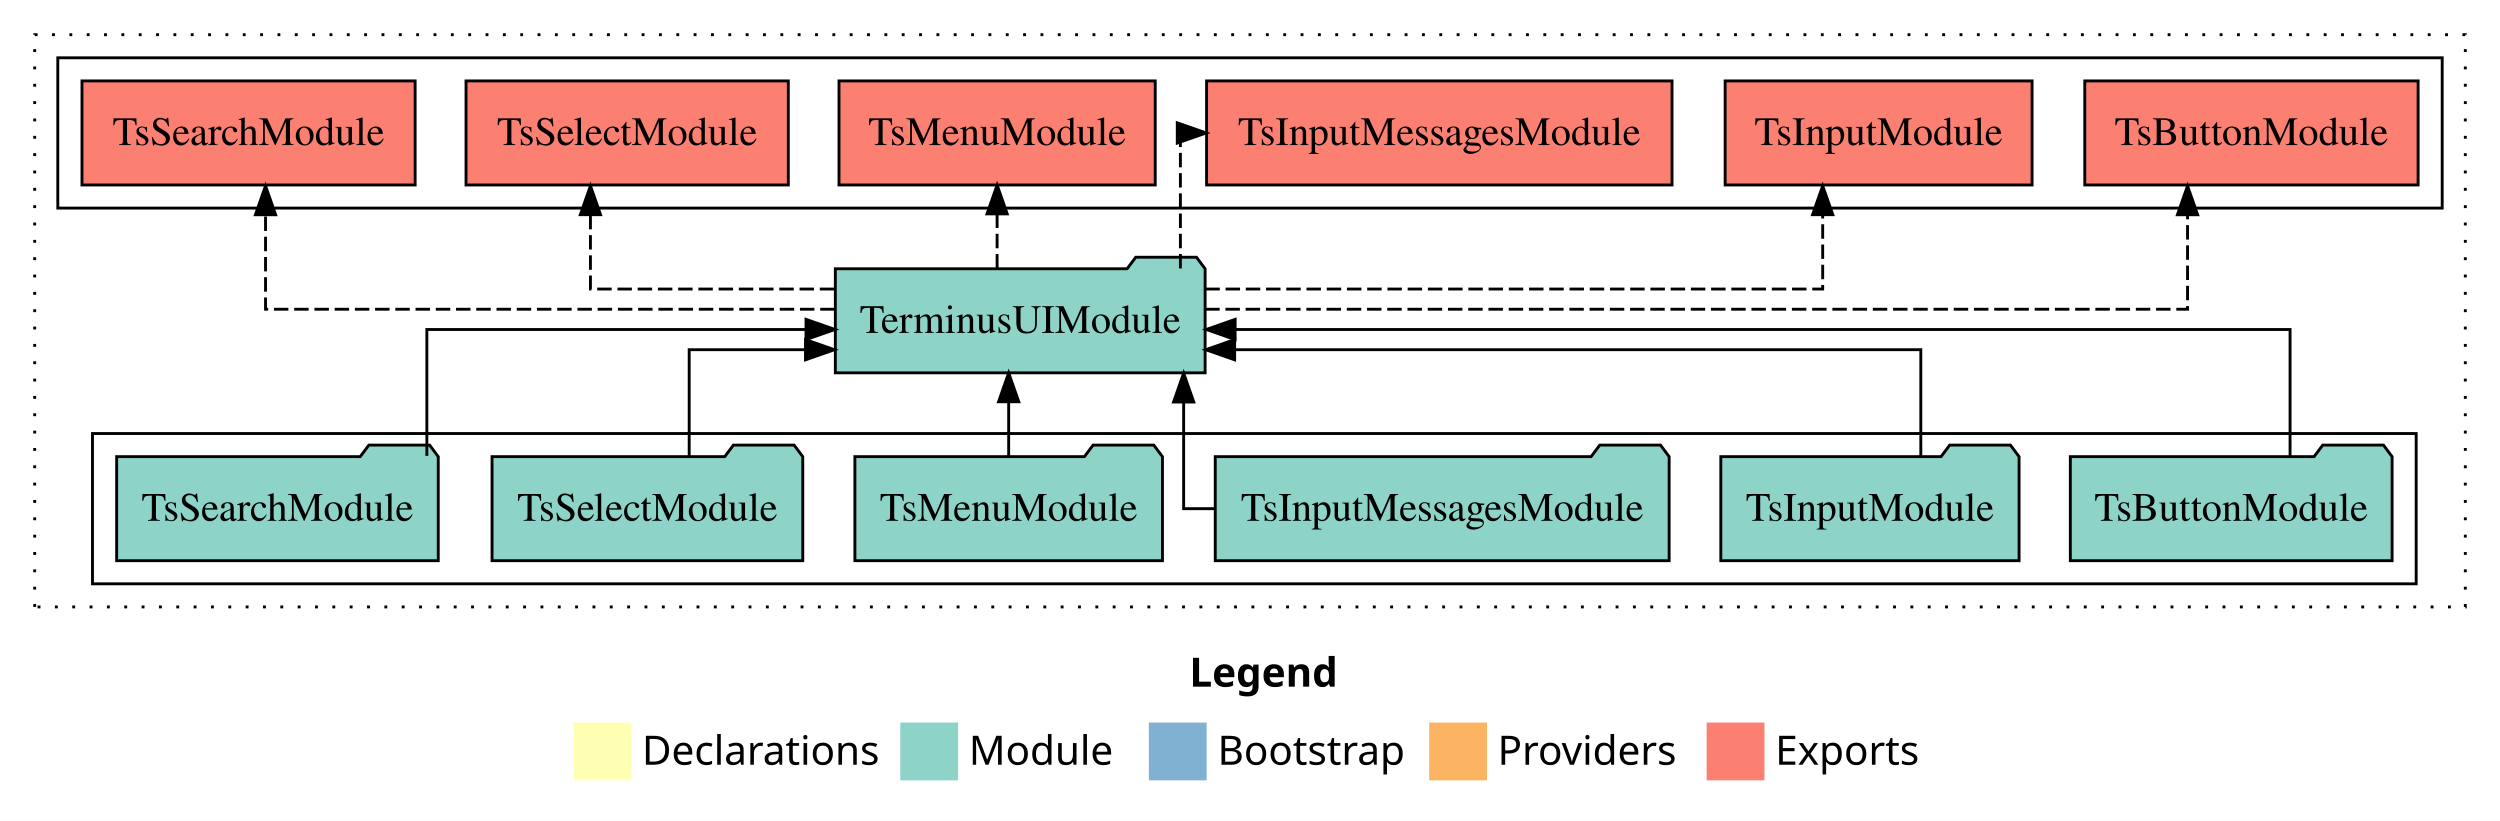
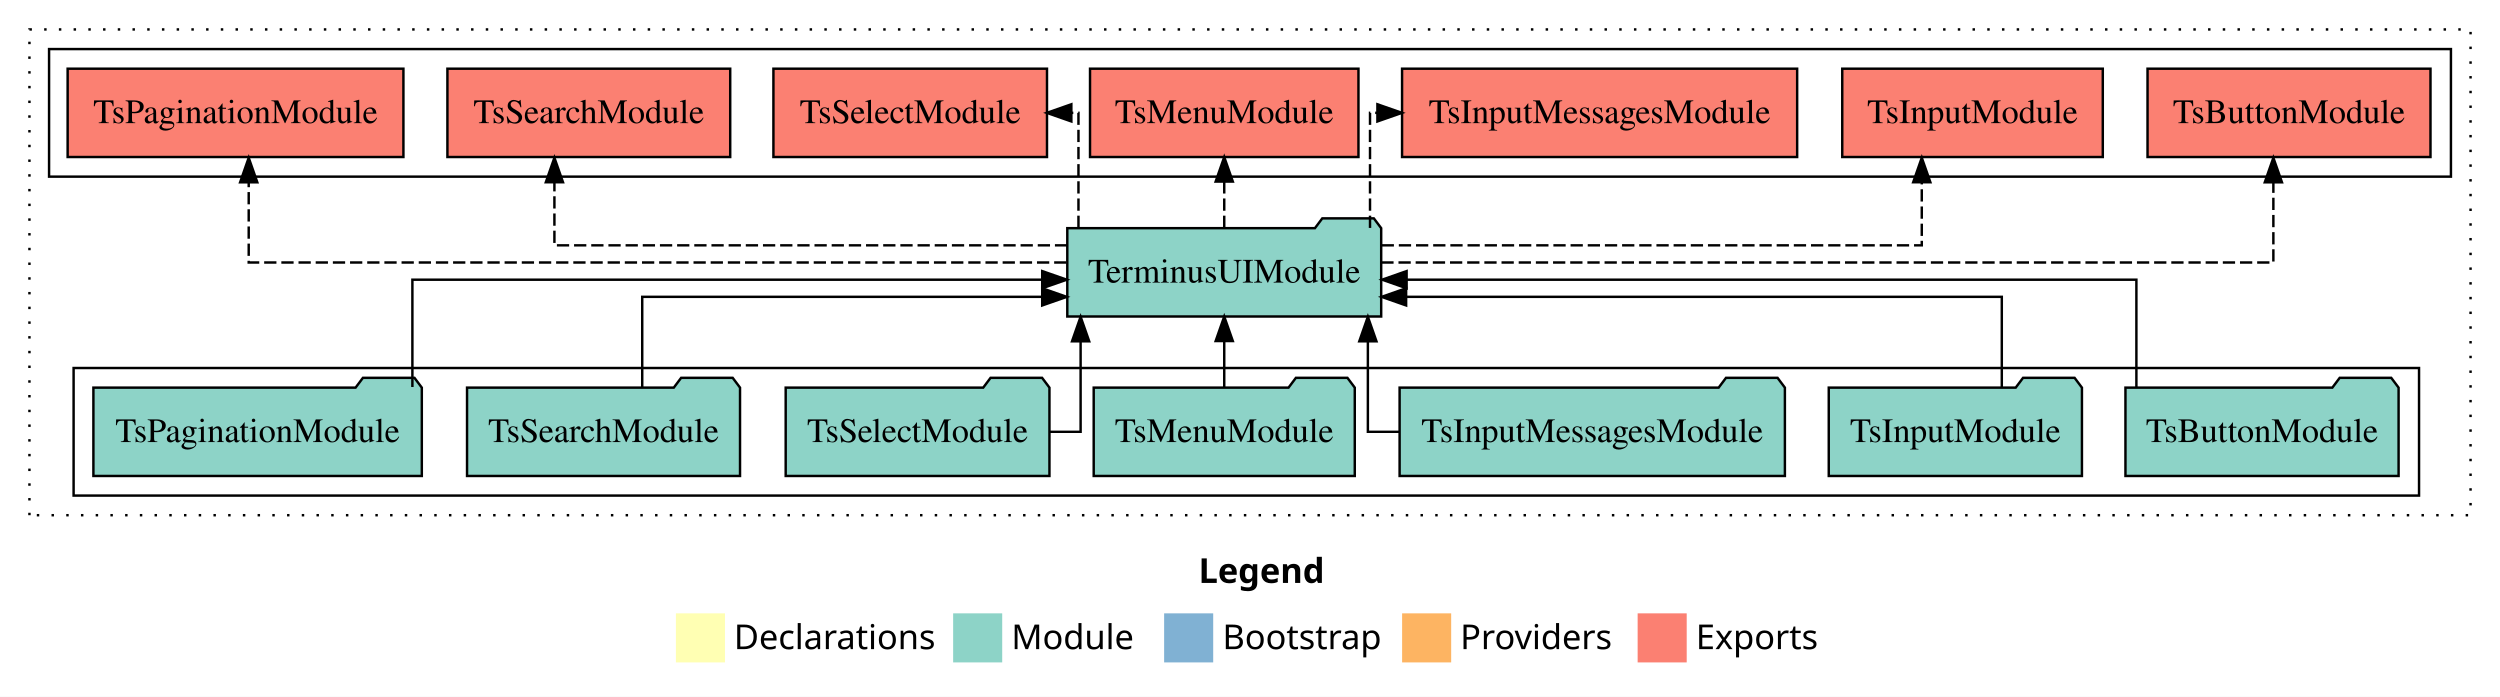
- <svg xmlns="http://www.w3.org/2000/svg" width="865pt" height="284pt" viewBox="0.00 0.00 865.00 284.00">
+ <svg xmlns="http://www.w3.org/2000/svg" width="1019pt" height="284pt" viewBox="0.00 0.00 1019.00 284.00">
  <g id="graph0" class="graph" transform="scale(1 1) rotate(0) translate(4 280)">
-     <polygon fill="#ffffff" stroke="transparent" points="-4,4 -4,-280 861,-280 861,4 -4,4" />
-     <text text-anchor="start" x="407.509" y="-42.4" font-family="sans-serif" font-weight="bold" font-size="14.00" fill="#000000">Legend</text>
-     <polygon fill="#ffffb3" stroke="transparent" points="194.5,-10 194.5,-30 214.5,-30 214.5,-10 194.5,-10" />
-     <text text-anchor="start" x="218.129" y="-15.4" font-family="sans-serif" font-size="14.00" fill="#000000">  Declarations</text>
-     <polygon fill="#8dd3c7" stroke="transparent" points="307.5,-10 307.5,-30 327.5,-30 327.5,-10 307.5,-10" />
-     <text text-anchor="start" x="331.225" y="-15.4" font-family="sans-serif" font-size="14.00" fill="#000000">  Module</text>
-     <polygon fill="#80b1d3" stroke="transparent" points="393.5,-10 393.5,-30 413.5,-30 413.5,-10 393.5,-10" />
-     <text text-anchor="start" x="417.281" y="-15.4" font-family="sans-serif" font-size="14.00" fill="#000000">  Bootstrap</text>
-     <polygon fill="#fdb462" stroke="transparent" points="490.5,-10 490.5,-30 510.5,-30 510.5,-10 490.5,-10" />
-     <text text-anchor="start" x="514.173" y="-15.4" font-family="sans-serif" font-size="14.00" fill="#000000">  Providers</text>
-     <polygon fill="#fb8072" stroke="transparent" points="586.5,-10 586.5,-30 606.5,-30 606.5,-10 586.5,-10" />
-     <text text-anchor="start" x="610.226" y="-15.4" font-family="sans-serif" font-size="14.00" fill="#000000">  Exports</text>
+     <polygon fill="#ffffff" stroke="transparent" points="-4,4 -4,-280 1015,-280 1015,4 -4,4" />
+     <text text-anchor="start" x="484.509" y="-42.4" font-family="sans-serif" font-weight="bold" font-size="14.00" fill="#000000">Legend</text>
+     <polygon fill="#ffffb3" stroke="transparent" points="271.5,-10 271.5,-30 291.5,-30 291.5,-10 271.5,-10" />
+     <text text-anchor="start" x="295.129" y="-15.4" font-family="sans-serif" font-size="14.00" fill="#000000">  Declarations</text>
+     <polygon fill="#8dd3c7" stroke="transparent" points="384.5,-10 384.5,-30 404.5,-30 404.5,-10 384.5,-10" />
+     <text text-anchor="start" x="408.225" y="-15.4" font-family="sans-serif" font-size="14.00" fill="#000000">  Module</text>
+     <polygon fill="#80b1d3" stroke="transparent" points="470.5,-10 470.5,-30 490.5,-30 490.5,-10 470.5,-10" />
+     <text text-anchor="start" x="494.281" y="-15.4" font-family="sans-serif" font-size="14.00" fill="#000000">  Bootstrap</text>
+     <polygon fill="#fdb462" stroke="transparent" points="567.5,-10 567.5,-30 587.5,-30 587.5,-10 567.5,-10" />
+     <text text-anchor="start" x="591.173" y="-15.4" font-family="sans-serif" font-size="14.00" fill="#000000">  Providers</text>
+     <polygon fill="#fb8072" stroke="transparent" points="663.5,-10 663.5,-30 683.5,-30 683.5,-10 663.5,-10" />
+     <text text-anchor="start" x="687.226" y="-15.4" font-family="sans-serif" font-size="14.00" fill="#000000">  Exports</text>
    <g id="clust1" class="cluster">
-       <polygon fill="none" stroke="#000000" stroke-dasharray="1,5" points="8,-70 8,-268 849,-268 849,-70 8,-70" />
+       <polygon fill="none" stroke="#000000" stroke-dasharray="1,5" points="8,-70 8,-268 1003,-268 1003,-70 8,-70" />
    </g>
    <g id="clust3" class="cluster">
-       <polygon fill="none" stroke="#000000" points="28,-78 28,-130 832,-130 832,-78 28,-78" />
+       <polygon fill="none" stroke="#000000" points="26,-78 26,-130 982,-130 982,-78 26,-78" />
    </g>
    <g id="clust4" class="cluster">
-       <polygon fill="none" stroke="#000000" points="16,-208 16,-260 841,-260 841,-208 16,-208" />
+       <polygon fill="none" stroke="#000000" points="16,-208 16,-260 995,-260 995,-208 16,-208" />
    </g>
    <g id="node1" class="node">
-       <polygon fill="#8dd3c7" stroke="#000000" points="823.665,-122 820.665,-126 799.665,-126 796.665,-122 712.335,-122 712.335,-86 823.665,-86 823.665,-122" />
-       <text text-anchor="middle" x="768" y="-99.8" font-family="Times,serif" font-size="14.00" fill="#000000">TsButtonModule</text>
+       <polygon fill="#8dd3c7" stroke="#000000" points="973.665,-122 970.665,-126 949.665,-126 946.665,-122 862.335,-122 862.335,-86 973.665,-86 973.665,-122" />
+       <text text-anchor="middle" x="918" y="-99.8" font-family="Times,serif" font-size="14.00" fill="#000000">TsButtonModule</text>
+     </g>
+     <g id="node8" class="node">
+       <polygon fill="#8dd3c7" stroke="#000000" points="558.971,-187 555.971,-191 534.971,-191 531.971,-187 431.029,-187 431.029,-151 558.971,-151 558.971,-187" />
+       <text text-anchor="middle" x="495" y="-164.8" font-family="Times,serif" font-size="14.00" fill="#000000">TerminusUIModule</text>
+     </g>
+     <g id="edge1" class="edge">
+       <path fill="none" stroke="#000000" d="M866.793,-122.267C866.793,-140.555 866.793,-166 866.793,-166 866.793,-166 569.337,-166 569.337,-166" />
+       <polygon fill="#000000" stroke="#000000" points="569.337,-162.5 559.337,-166 569.337,-169.5 569.337,-162.5" />
+     </g>
+     <g id="node2" class="node">
+       <polygon fill="#8dd3c7" stroke="#000000" points="844.598,-122 841.598,-126 820.598,-126 817.598,-122 741.402,-122 741.402,-86 844.598,-86 844.598,-122" />
+       <text text-anchor="middle" x="793" y="-99.8" font-family="Times,serif" font-size="14.00" fill="#000000">TsInputModule</text>
+     </g>
+     <g id="edge2" class="edge">
+       <path fill="none" stroke="#000000" d="M811.933,-122.009C811.933,-138.049 811.933,-159 811.933,-159 811.933,-159 569.136,-159 569.136,-159" />
+       <polygon fill="#000000" stroke="#000000" points="569.136,-155.5 559.136,-159 569.136,-162.5 569.136,-155.5" />
+     </g>
+     <g id="node3" class="node">
+       <polygon fill="#8dd3c7" stroke="#000000" points="723.521,-122 720.521,-126 699.521,-126 696.521,-122 566.479,-122 566.479,-86 723.521,-86 723.521,-122" />
+       <text text-anchor="middle" x="645" y="-99.8" font-family="Times,serif" font-size="14.00" fill="#000000">TsInputMessagesModule</text>
+     </g>
+     <g id="edge3" class="edge">
+       <path fill="none" stroke="#000000" d="M566.261,-104C558.568,-104 553.544,-104 553.544,-104 553.544,-104 553.544,-140.894 553.544,-140.894" />
+       <polygon fill="#000000" stroke="#000000" points="550.044,-140.894 553.544,-150.894 557.044,-140.894 550.044,-140.894" />
+     </g>
+     <g id="node4" class="node">
+       <polygon fill="#8dd3c7" stroke="#000000" points="548.206,-122 545.206,-126 524.206,-126 521.206,-122 441.794,-122 441.794,-86 548.206,-86 548.206,-122" />
+       <text text-anchor="middle" x="495" y="-99.8" font-family="Times,serif" font-size="14.00" fill="#000000">TsMenuModule</text>
+     </g>
+     <g id="edge4" class="edge">
+       <path fill="none" stroke="#000000" d="M495,-122.106C495,-122.106 495,-140.991 495,-140.991" />
+       <polygon fill="#000000" stroke="#000000" points="491.5,-140.991 495,-150.991 498.5,-140.991 491.5,-140.991" />
+     </g>
+     <g id="node5" class="node">
+       <polygon fill="#8dd3c7" stroke="#000000" points="423.755,-122 420.755,-126 399.755,-126 396.755,-122 316.245,-122 316.245,-86 423.755,-86 423.755,-122" />
+       <text text-anchor="middle" x="370" y="-99.8" font-family="Times,serif" font-size="14.00" fill="#000000">TsSelectModule</text>
+     </g>
+     <g id="edge5" class="edge">
+       <path fill="none" stroke="#000000" d="M423.956,-104C431.344,-104 436.456,-104 436.456,-104 436.456,-104 436.456,-140.894 436.456,-140.894" />
+       <polygon fill="#000000" stroke="#000000" points="432.956,-140.894 436.456,-150.894 439.956,-140.894 432.956,-140.894" />
+     </g>
+     <g id="node6" class="node">
+       <polygon fill="#8dd3c7" stroke="#000000" points="297.635,-122 294.635,-126 273.635,-126 270.635,-122 186.365,-122 186.365,-86 297.635,-86 297.635,-122" />
+       <text text-anchor="middle" x="242" y="-99.8" font-family="Times,serif" font-size="14.00" fill="#000000">TsSearchModule</text>
+     </g>
+     <g id="edge6" class="edge">
+       <path fill="none" stroke="#000000" d="M257.772,-122.009C257.772,-138.049 257.772,-159 257.772,-159 257.772,-159 420.803,-159 420.803,-159" />
+       <polygon fill="#000000" stroke="#000000" points="420.803,-162.5 430.803,-159 420.803,-155.5 420.803,-162.5" />
    </g>
    <g id="node7" class="node">
-       <polygon fill="#8dd3c7" stroke="#000000" points="412.971,-187 409.971,-191 388.971,-191 385.971,-187 285.029,-187 285.029,-151 412.971,-151 412.971,-187" />
-       <text text-anchor="middle" x="349" y="-164.8" font-family="Times,serif" font-size="14.00" fill="#000000">TerminusUIModule</text>
-     </g>
-     <g id="edge1" class="edge">
-       <path fill="none" stroke="#000000" d="M788.361,-122.267C788.361,-140.555 788.361,-166 788.361,-166 788.361,-166 423.357,-166 423.357,-166" />
-       <polygon fill="#000000" stroke="#000000" points="423.357,-162.5 413.357,-166 423.357,-169.5 423.357,-162.5" />
-     </g>
-     <g id="node2" class="node">
-       <polygon fill="#8dd3c7" stroke="#000000" points="694.598,-122 691.598,-126 670.598,-126 667.598,-122 591.402,-122 591.402,-86 694.598,-86 694.598,-122" />
-       <text text-anchor="middle" x="643" y="-99.8" font-family="Times,serif" font-size="14.00" fill="#000000">TsInputModule</text>
-     </g>
-     <g id="edge2" class="edge">
-       <path fill="none" stroke="#000000" d="M660.6,-122.009C660.6,-138.049 660.6,-159 660.6,-159 660.6,-159 423.186,-159 423.186,-159" />
-       <polygon fill="#000000" stroke="#000000" points="423.186,-155.5 413.186,-159 423.186,-162.5 423.186,-155.5" />
-     </g>
-     <g id="node3" class="node">
-       <polygon fill="#8dd3c7" stroke="#000000" points="573.521,-122 570.521,-126 549.521,-126 546.521,-122 416.479,-122 416.479,-86 573.521,-86 573.521,-122" />
-       <text text-anchor="middle" x="495" y="-99.8" font-family="Times,serif" font-size="14.00" fill="#000000">TsInputMessagesModule</text>
-     </g>
-     <g id="edge3" class="edge">
-       <path fill="none" stroke="#000000" d="M416.157,-104C409.673,-104 405.544,-104 405.544,-104 405.544,-104 405.544,-140.894 405.544,-140.894" />
-       <polygon fill="#000000" stroke="#000000" points="402.044,-140.894 405.544,-150.894 409.044,-140.894 402.044,-140.894" />
-     </g>
-     <g id="node4" class="node">
-       <polygon fill="#8dd3c7" stroke="#000000" points="398.206,-122 395.206,-126 374.206,-126 371.206,-122 291.794,-122 291.794,-86 398.206,-86 398.206,-122" />
-       <text text-anchor="middle" x="345" y="-99.8" font-family="Times,serif" font-size="14.00" fill="#000000">TsMenuModule</text>
-     </g>
-     <g id="edge4" class="edge">
-       <path fill="none" stroke="#000000" d="M345,-122.106C345,-122.106 345,-140.991 345,-140.991" />
-       <polygon fill="#000000" stroke="#000000" points="341.5,-140.991 345,-150.991 348.5,-140.991 341.5,-140.991" />
-     </g>
-     <g id="node5" class="node">
-       <polygon fill="#8dd3c7" stroke="#000000" points="273.755,-122 270.755,-126 249.755,-126 246.755,-122 166.245,-122 166.245,-86 273.755,-86 273.755,-122" />
-       <text text-anchor="middle" x="220" y="-99.8" font-family="Times,serif" font-size="14.00" fill="#000000">TsSelectModule</text>
-     </g>
-     <g id="edge5" class="edge">
-       <path fill="none" stroke="#000000" d="M234.459,-122.009C234.459,-138.049 234.459,-159 234.459,-159 234.459,-159 274.698,-159 274.698,-159" />
-       <polygon fill="#000000" stroke="#000000" points="274.698,-162.5 284.698,-159 274.698,-155.5 274.698,-162.5" />
-     </g>
-     <g id="node6" class="node">
-       <polygon fill="#8dd3c7" stroke="#000000" points="147.635,-122 144.635,-126 123.635,-126 120.635,-122 36.365,-122 36.365,-86 147.635,-86 147.635,-122" />
-       <text text-anchor="middle" x="92" y="-99.8" font-family="Times,serif" font-size="14.00" fill="#000000">TsSearchModule</text>
-     </g>
-     <g id="edge6" class="edge">
-       <path fill="none" stroke="#000000" d="M143.692,-122.267C143.692,-140.555 143.692,-166 143.692,-166 143.692,-166 274.884,-166 274.884,-166" />
-       <polygon fill="#000000" stroke="#000000" points="274.884,-169.5 284.884,-166 274.884,-162.5 274.884,-169.5" />
-     </g>
-     <g id="node8" class="node">
-       <polygon fill="#fb8072" stroke="#000000" points="832.665,-252 717.335,-252 717.335,-216 832.665,-216 832.665,-252" />
-       <text text-anchor="middle" x="775" y="-229.8" font-family="Times,serif" font-size="14.00" fill="#000000">TsButtonModule </text>
+       <polygon fill="#8dd3c7" stroke="#000000" points="167.931,-122 164.931,-126 143.931,-126 140.931,-122 34.069,-122 34.069,-86 167.931,-86 167.931,-122" />
+       <text text-anchor="middle" x="101" y="-99.8" font-family="Times,serif" font-size="14.00" fill="#000000">TsPaginationModule</text>
    </g>
    <g id="edge7" class="edge">
-       <path fill="none" stroke="#000000" stroke-dasharray="5,2" d="M412.997,-173C526.883,-173 752.889,-173 752.889,-173 752.889,-173 752.889,-205.698 752.889,-205.698" />
-       <polygon fill="#000000" stroke="#000000" points="749.389,-205.698 752.889,-215.698 756.389,-205.698 749.389,-205.698" />
+       <path fill="none" stroke="#000000" d="M164.09,-122.267C164.09,-140.555 164.09,-166 164.09,-166 164.09,-166 420.805,-166 420.805,-166" />
+       <polygon fill="#000000" stroke="#000000" points="420.805,-169.5 430.805,-166 420.805,-162.5 420.805,-169.5" />
    </g>
    <g id="node9" class="node">
-       <polygon fill="#fb8072" stroke="#000000" points="699.099,-252 592.901,-252 592.901,-216 699.099,-216 699.099,-252" />
-       <text text-anchor="middle" x="646" y="-229.8" font-family="Times,serif" font-size="14.00" fill="#000000">TsInputModule </text>
+       <polygon fill="#fb8072" stroke="#000000" points="986.665,-252 871.335,-252 871.335,-216 986.665,-216 986.665,-252" />
+       <text text-anchor="middle" x="929" y="-229.8" font-family="Times,serif" font-size="14.00" fill="#000000">TsButtonModule </text>
    </g>
    <g id="edge8" class="edge">
-       <path fill="none" stroke="#000000" stroke-dasharray="5,2" d="M413.047,-180C495.044,-180 626.65,-180 626.65,-180 626.65,-180 626.65,-205.718 626.65,-205.718" />
-       <polygon fill="#000000" stroke="#000000" points="623.15,-205.718 626.65,-215.718 630.15,-205.718 623.15,-205.718" />
+       <path fill="none" stroke="#000000" stroke-dasharray="5,2" d="M559.02,-173C678.313,-173 922.625,-173 922.625,-173 922.625,-173 922.625,-205.698 922.625,-205.698" />
+       <polygon fill="#000000" stroke="#000000" points="919.125,-205.698 922.625,-215.698 926.125,-205.698 919.125,-205.698" />
    </g>
    <g id="node10" class="node">
-       <polygon fill="#fb8072" stroke="#000000" points="574.52,-252 413.48,-252 413.48,-216 574.52,-216 574.52,-252" />
-       <text text-anchor="middle" x="494" y="-229.8" font-family="Times,serif" font-size="14.00" fill="#000000">TsInputMessagesModule </text>
+       <polygon fill="#fb8072" stroke="#000000" points="853.099,-252 746.901,-252 746.901,-216 853.099,-216 853.099,-252" />
+       <text text-anchor="middle" x="800" y="-229.8" font-family="Times,serif" font-size="14.00" fill="#000000">TsInputModule </text>
    </g>
    <g id="edge9" class="edge">
-       <path fill="none" stroke="#000000" stroke-dasharray="5,2" d="M404.419,-187.106C404.419,-206.339 404.419,-234 404.419,-234 404.419,-234 405.311,-234 405.311,-234" />
-       <polygon fill="#000000" stroke="#000000" points="403.336,-237.5 413.336,-234 403.336,-230.5 403.336,-237.5" />
+       <path fill="none" stroke="#000000" stroke-dasharray="5,2" d="M559.161,-180C643.017,-180 779.317,-180 779.317,-180 779.317,-180 779.317,-205.718 779.317,-205.718" />
+       <polygon fill="#000000" stroke="#000000" points="775.817,-205.718 779.317,-215.718 782.817,-205.718 775.817,-205.718" />
    </g>
    <g id="node11" class="node">
-       <polygon fill="#fb8072" stroke="#000000" points="395.707,-252 286.293,-252 286.293,-216 395.707,-216 395.707,-252" />
-       <text text-anchor="middle" x="341" y="-229.8" font-family="Times,serif" font-size="14.00" fill="#000000">TsMenuModule </text>
+       <polygon fill="#fb8072" stroke="#000000" points="728.52,-252 567.48,-252 567.48,-216 728.52,-216 728.52,-252" />
+       <text text-anchor="middle" x="648" y="-229.8" font-family="Times,serif" font-size="14.00" fill="#000000">TsInputMessagesModule </text>
    </g>
    <g id="edge10" class="edge">
-       <path fill="none" stroke="#000000" stroke-dasharray="5,2" d="M341,-187.106C341,-187.106 341,-205.991 341,-205.991" />
-       <polygon fill="#000000" stroke="#000000" points="337.5,-205.991 341,-215.991 344.5,-205.991 337.5,-205.991" />
+       <path fill="none" stroke="#000000" stroke-dasharray="5,2" d="M554.419,-187.106C554.419,-206.339 554.419,-234 554.419,-234 554.419,-234 557.431,-234 557.431,-234" />
+       <polygon fill="#000000" stroke="#000000" points="557.431,-237.5 567.431,-234 557.431,-230.5 557.431,-237.5" />
    </g>
    <g id="node12" class="node">
-       <polygon fill="#fb8072" stroke="#000000" points="268.755,-252 157.245,-252 157.245,-216 268.755,-216 268.755,-252" />
-       <text text-anchor="middle" x="213" y="-229.8" font-family="Times,serif" font-size="14.00" fill="#000000">TsSelectModule </text>
+       <polygon fill="#fb8072" stroke="#000000" points="549.707,-252 440.293,-252 440.293,-216 549.707,-216 549.707,-252" />
+       <text text-anchor="middle" x="495" y="-229.8" font-family="Times,serif" font-size="14.00" fill="#000000">TsMenuModule </text>
    </g>
    <g id="edge11" class="edge">
-       <path fill="none" stroke="#000000" stroke-dasharray="5,2" d="M284.639,-180C244.449,-180 200.291,-180 200.291,-180 200.291,-180 200.291,-205.718 200.291,-205.718" />
-       <polygon fill="#000000" stroke="#000000" points="196.791,-205.718 200.291,-215.718 203.791,-205.718 196.791,-205.718" />
+       <path fill="none" stroke="#000000" stroke-dasharray="5,2" d="M495,-187.106C495,-187.106 495,-205.991 495,-205.991" />
+       <polygon fill="#000000" stroke="#000000" points="491.5,-205.991 495,-215.991 498.5,-205.991 491.5,-205.991" />
    </g>
    <g id="node13" class="node">
-       <polygon fill="#fb8072" stroke="#000000" points="139.634,-252 24.366,-252 24.366,-216 139.634,-216 139.634,-252" />
-       <text text-anchor="middle" x="82" y="-229.8" font-family="Times,serif" font-size="14.00" fill="#000000">TsSearchModule </text>
+       <polygon fill="#fb8072" stroke="#000000" points="422.755,-252 311.245,-252 311.245,-216 422.755,-216 422.755,-252" />
+       <text text-anchor="middle" x="367" y="-229.8" font-family="Times,serif" font-size="14.00" fill="#000000">TsSelectModule </text>
    </g>
    <g id="edge12" class="edge">
-       <path fill="none" stroke="#000000" stroke-dasharray="5,2" d="M284.787,-173C207.47,-173 87.875,-173 87.875,-173 87.875,-173 87.875,-205.698 87.875,-205.698" />
-       <polygon fill="#000000" stroke="#000000" points="84.375,-205.698 87.875,-215.698 91.375,-205.698 84.375,-205.698" />
+       <path fill="none" stroke="#000000" stroke-dasharray="5,2" d="M435.581,-187.106C435.581,-206.339 435.581,-234 435.581,-234 435.581,-234 432.681,-234 432.681,-234" />
+       <polygon fill="#000000" stroke="#000000" points="432.681,-230.5 422.681,-234 432.681,-237.5 432.681,-230.5" />
+     </g>
+     <g id="node14" class="node">
+       <polygon fill="#fb8072" stroke="#000000" points="293.634,-252 178.366,-252 178.366,-216 293.634,-216 293.634,-252" />
+       <text text-anchor="middle" x="236" y="-229.8" font-family="Times,serif" font-size="14.00" fill="#000000">TsSearchModule </text>
+     </g>
+     <g id="edge13" class="edge">
+       <path fill="none" stroke="#000000" stroke-dasharray="5,2" d="M430.988,-180C350.291,-180 221.978,-180 221.978,-180 221.978,-180 221.978,-205.718 221.978,-205.718" />
+       <polygon fill="#000000" stroke="#000000" points="218.478,-205.718 221.978,-215.718 225.478,-205.718 218.478,-205.718" />
+     </g>
+     <g id="node15" class="node">
+       <polygon fill="#fb8072" stroke="#000000" points="160.431,-252 23.569,-252 23.569,-216 160.431,-216 160.431,-252" />
+       <text text-anchor="middle" x="92" y="-229.8" font-family="Times,serif" font-size="14.00" fill="#000000">TsPaginationModule </text>
+     </g>
+     <g id="edge14" class="edge">
+       <path fill="none" stroke="#000000" stroke-dasharray="5,2" d="M430.673,-173C318.136,-173 97.375,-173 97.375,-173 97.375,-173 97.375,-205.698 97.375,-205.698" />
+       <polygon fill="#000000" stroke="#000000" points="93.875,-205.698 97.375,-215.698 100.875,-205.698 93.875,-205.698" />
    </g>
  </g>
</svg>
